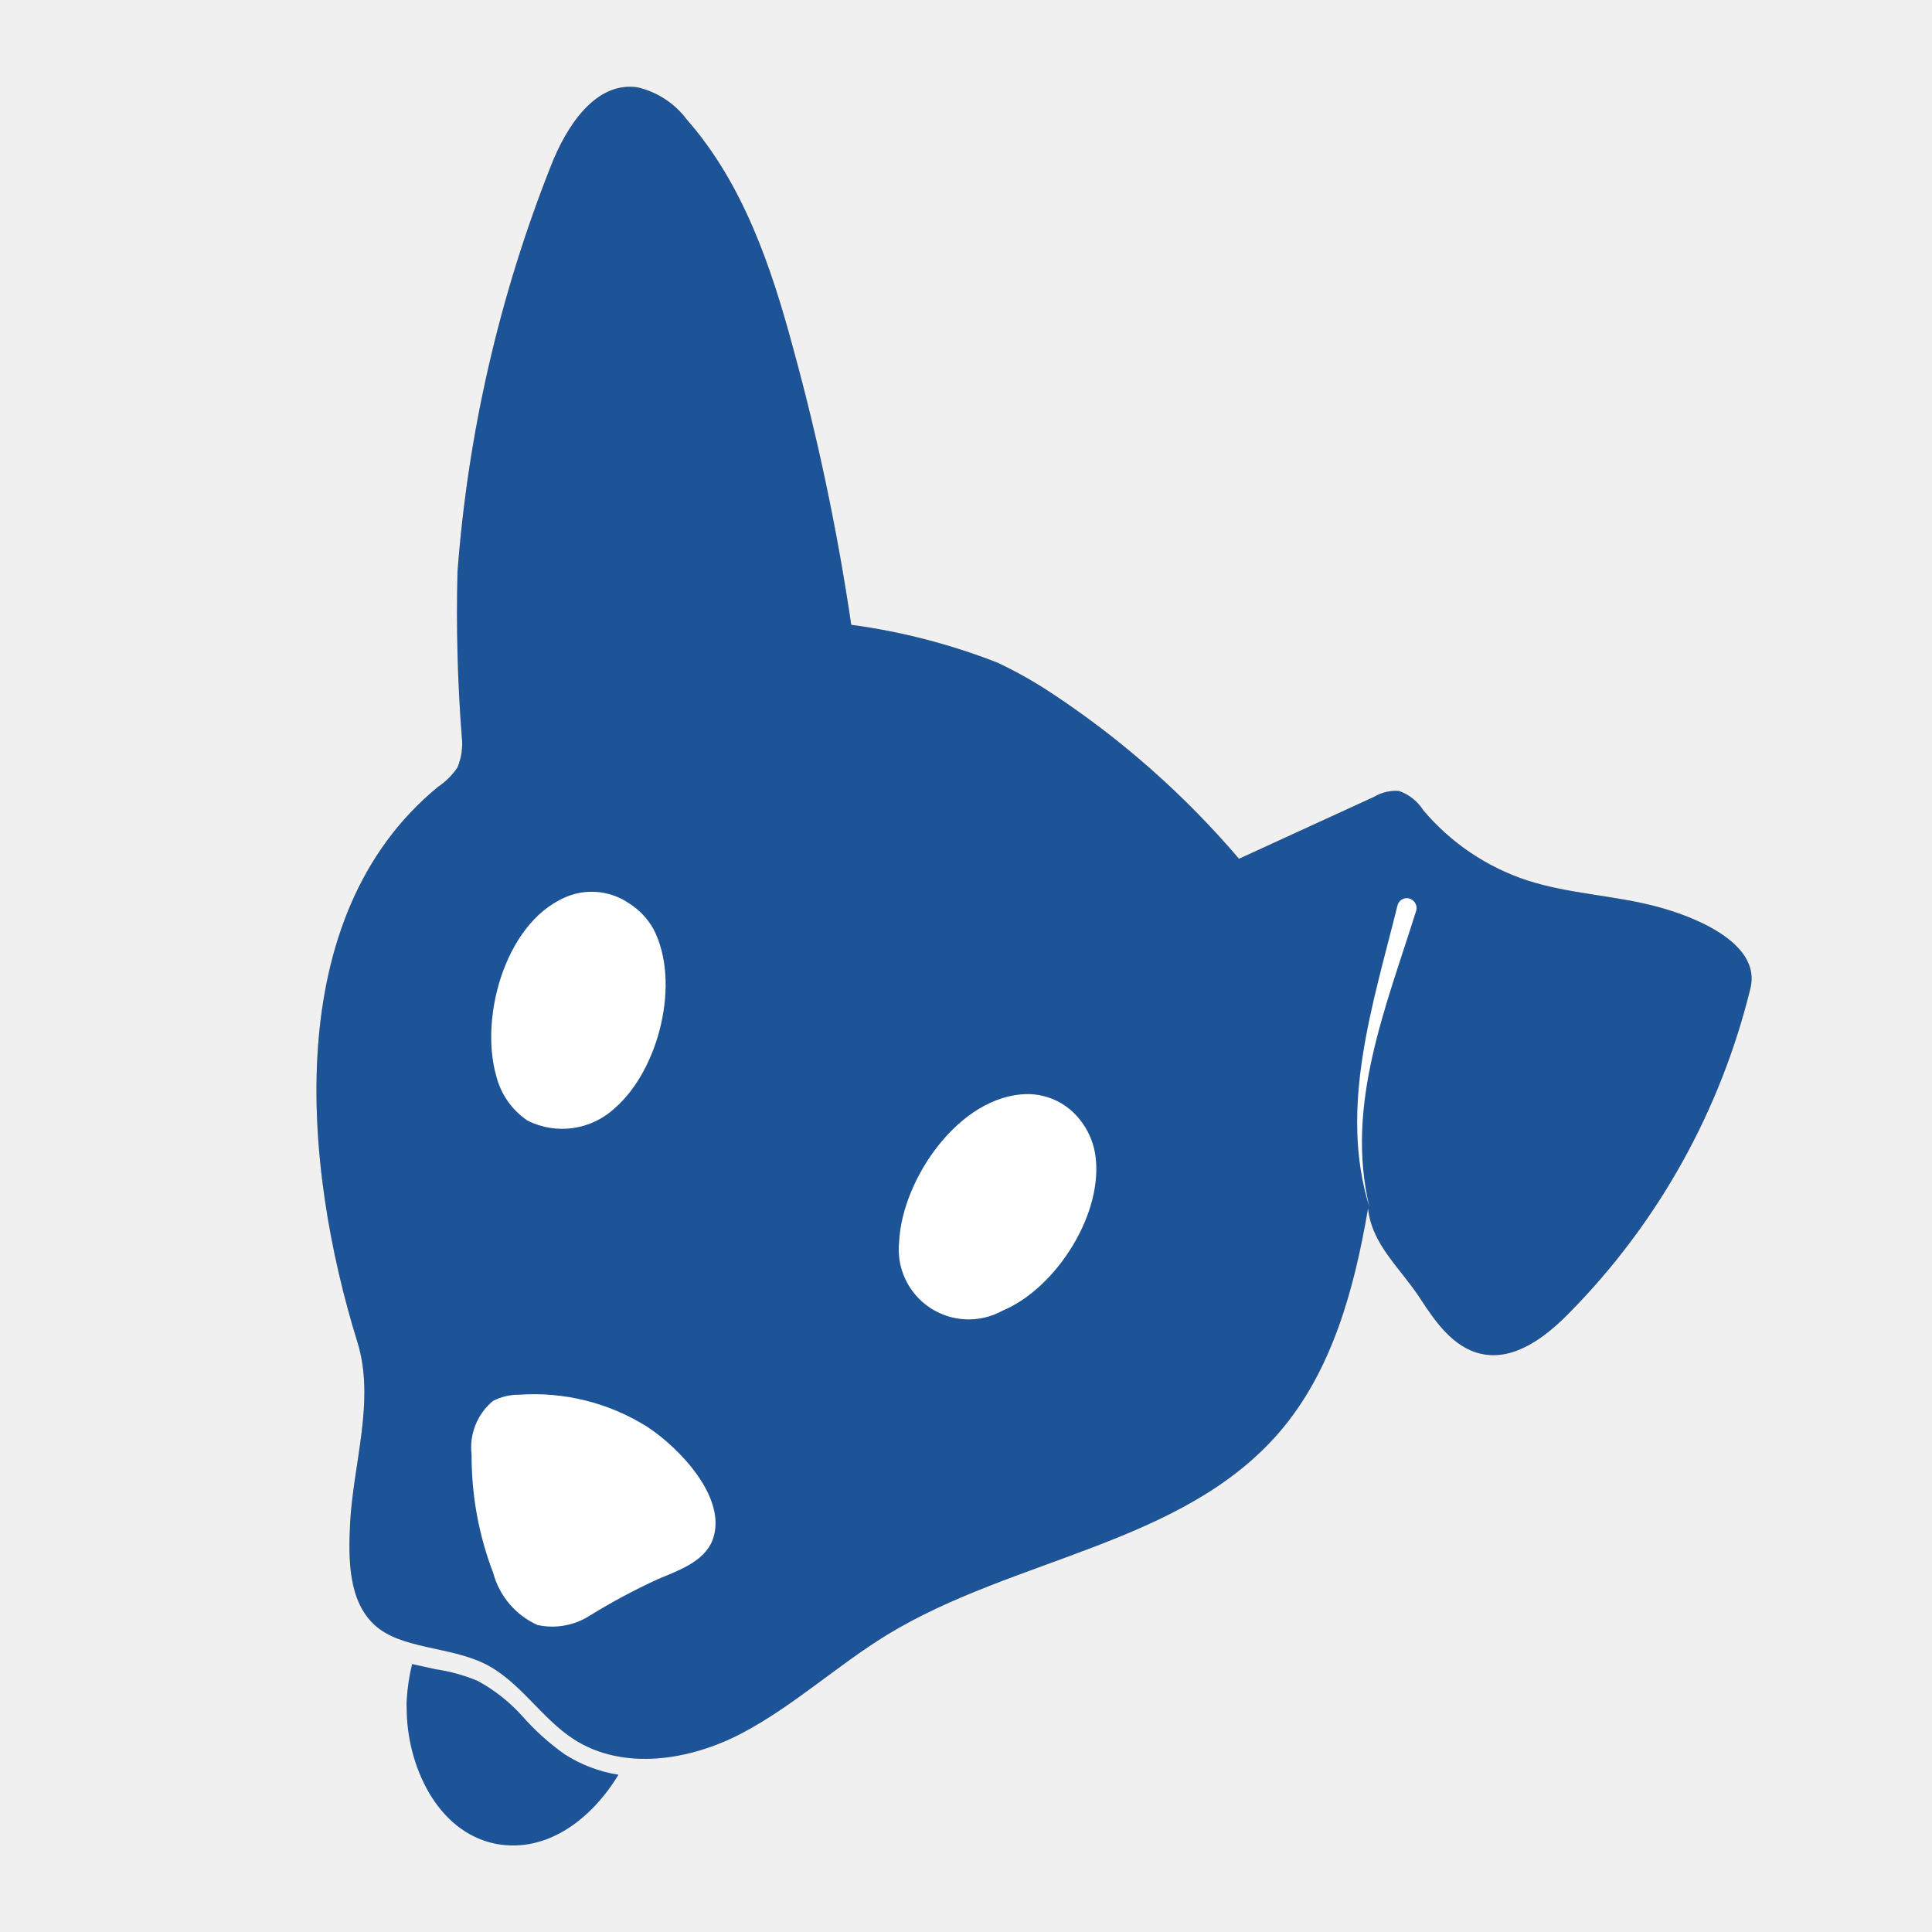
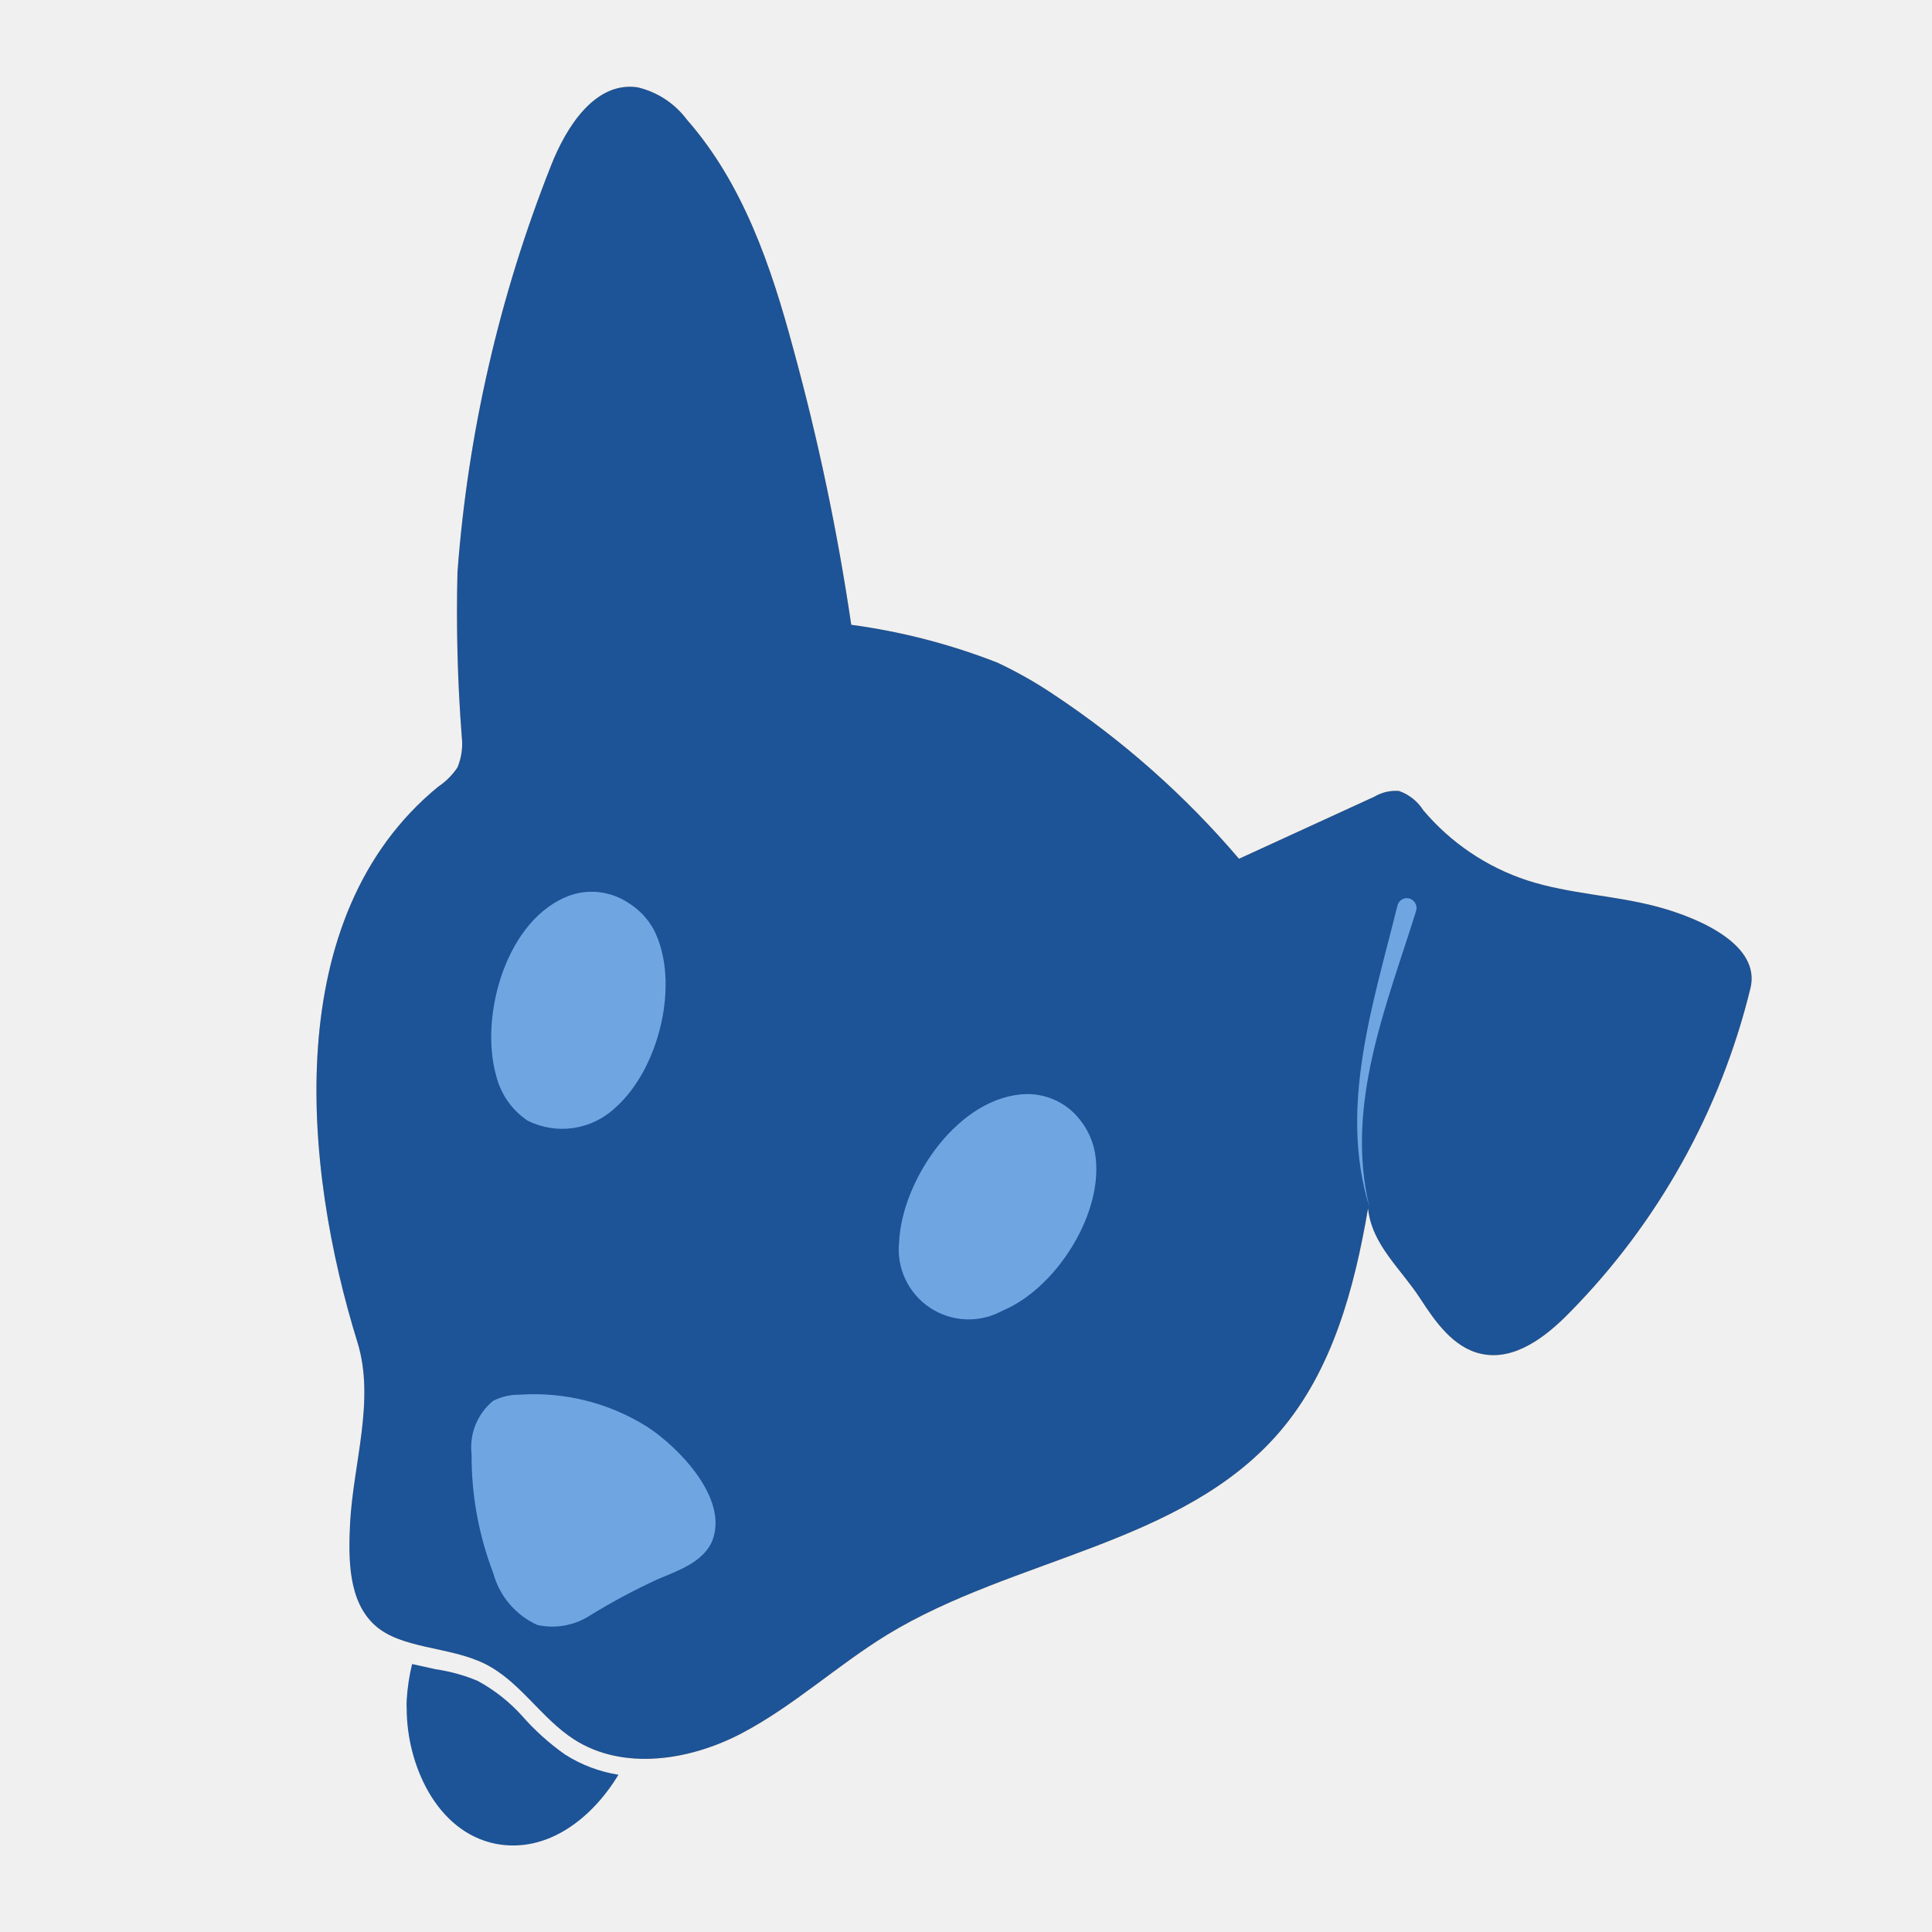
<svg xmlns="http://www.w3.org/2000/svg" width="100" height="100" viewBox="0 0 100 100">
  <g id="Layer_1" data-name="Layer 1">
    <path d="M44.06,32.34a120,120,0,0,0-3-14.29C39.92,13.8,38.46,9.5,35.55,6.19A4.45,4.45,0,0,0,33,4.52c-2.17-.32-3.68,2-4.49,4.08a71.61,71.61,0,0,0-4.83,21,83.58,83.58,0,0,0,.22,8.52,3.19,3.19,0,0,1-.22,1.6,3.59,3.59,0,0,1-1,1c-8.2,6.72-7,19.65-4.18,28.75.93,3-.22,6.28-.38,9.39-.09,1.86-.09,4,1.27,5.25s3.86,1.1,5.69,2,2.92,2.82,4.63,3.92c2.55,1.64,6,1.09,8.67-.31s4.94-3.51,7.53-5.1c6.55-4,15.28-4.66,20.3-10.48,2.75-3.19,3.89-7.44,4.6-11.6.19,1.88,1.67,3.09,2.7,4.67.79,1.22,1.72,2.54,3.14,2.86,1.73.39,3.36-.87,4.6-2.14A36.11,36.11,0,0,0,90.6,51.16c.55-2.23-2.57-3.62-4.79-4.22s-4.57-.66-6.76-1.37a11.89,11.89,0,0,1-5.38-3.63,2.45,2.45,0,0,0-1.26-1,2.17,2.17,0,0,0-1.28.3l-7,3.21a45.94,45.94,0,0,0-9.62-8.52,22,22,0,0,0-2.88-1.63A32.71,32.71,0,0,0,44.06,32.34Z" fill="#eac081" />
    <path d="M29.24,90.81a12.66,12.66,0,0,1-2.22-2A8.63,8.63,0,0,0,24.72,87a9,9,0,0,0-2.17-.6l-1.22-.27A10.4,10.4,0,0,0,21.05,88a3.4,3.4,0,0,0,0,.44c0,2.85,1.52,6.39,4.63,7,2.69.5,5-1.37,6.33-3.58A7.25,7.25,0,0,1,29.24,90.81Z" fill="#1d5397" />
    <path d="M44.06,32.34a120,120,0,0,0-3-14.29C39.92,13.8,38.46,9.5,35.55,6.19A4.45,4.45,0,0,0,33,4.52c-2.17-.32-3.68,2-4.49,4.08a71.61,71.61,0,0,0-4.83,21,83.58,83.58,0,0,0,.22,8.52,3.19,3.19,0,0,1-.22,1.6,3.59,3.59,0,0,1-1,1c-8.2,6.72-7,19.65-4.18,28.75.93,3-.22,6.28-.38,9.39-.09,1.86-.09,4,1.27,5.25s3.86,1.1,5.69,2,2.92,2.82,4.63,3.92c2.55,1.64,6,1.09,8.67-.31s4.94-3.51,7.53-5.1c6.55-4,15.28-4.66,20.3-10.48,2.75-3.19,3.89-7.44,4.6-11.6.19,1.88,1.67,3.09,2.7,4.67.79,1.22,1.72,2.54,3.14,2.86,1.73.39,3.36-.87,4.6-2.14A36.11,36.11,0,0,0,90.6,51.16c.55-2.23-2.57-3.62-4.79-4.22s-4.57-.66-6.76-1.37a11.89,11.89,0,0,1-5.38-3.63,2.45,2.45,0,0,0-1.26-1,2.17,2.17,0,0,0-1.28.3l-7,3.21a45.94,45.94,0,0,0-9.62-8.52,22,22,0,0,0-2.88-1.63A32.71,32.71,0,0,0,44.06,32.34Z" fill="#1d5397" />
-     <path d="M33.53,73.87a11,11,0,0,0-6.65-1.68,2.9,2.9,0,0,0-1.36.32,3.12,3.12,0,0,0-1.11,2.78,16.89,16.89,0,0,0,1.12,6.13,4.12,4.12,0,0,0,2.29,2.69,3.6,3.6,0,0,0,2.73-.5,32.39,32.39,0,0,1,3.54-1.89c1-.42,2.35-.88,2.79-2C37.7,77.53,35.11,74.91,33.53,73.87Z" fill="#fff" />
-     <path d="M32.55,46.75a3.43,3.43,0,0,0-3-.42c-3.33,1.16-4.75,6.24-3.87,9.34A3.94,3.94,0,0,0,27.3,58a4,4,0,0,0,4.53-.65c2.29-2,3.41-6.52,2-9.25A3.72,3.72,0,0,0,32.55,46.75Z" fill="#fff" />
-     <path d="M55.93,58a3.44,3.44,0,0,0-2.76-1.37c-3.52.05-6.48,4.42-6.63,7.64a3.62,3.62,0,0,0,5.35,3.57c2.79-1.16,5.3-5.1,4.79-8.15A3.81,3.81,0,0,0,55.93,58Z" fill="#fff" />
-     <path d="M70.88,62.48c-1.61-5.17.21-10.57,1.45-15.6a.5.5,0,0,1,.6-.38.52.52,0,0,1,.38.61c-1.56,5-3.7,10.06-2.43,15.37Z" fill="#fff" />
+     <path d="M33.53,73.87a11,11,0,0,0-6.65-1.68,2.9,2.9,0,0,0-1.36.32,3.12,3.12,0,0,0-1.11,2.78,16.89,16.89,0,0,0,1.12,6.13,4.12,4.12,0,0,0,2.29,2.69,3.6,3.6,0,0,0,2.73-.5,32.39,32.39,0,0,1,3.54-1.89c1-.42,2.35-.88,2.79-2C37.7,77.53,35.11,74.91,33.53,73.87Z" fill="#6fa6e2" />
+     <path d="M32.55,46.75a3.43,3.43,0,0,0-3-.42c-3.33,1.16-4.75,6.24-3.87,9.34A3.94,3.94,0,0,0,27.3,58a4,4,0,0,0,4.53-.65c2.29-2,3.41-6.52,2-9.25A3.72,3.72,0,0,0,32.55,46.75Z" fill="#6fa6e2" />
+     <path d="M55.93,58a3.44,3.44,0,0,0-2.76-1.37c-3.52.05-6.48,4.42-6.63,7.64a3.62,3.62,0,0,0,5.35,3.57c2.79-1.16,5.3-5.1,4.79-8.15A3.81,3.81,0,0,0,55.93,58Z" fill="#6fa6e2" />
+     <path d="M70.88,62.48c-1.61-5.17.21-10.57,1.45-15.6a.5.5,0,0,1,.6-.38.52.52,0,0,1,.38.61c-1.56,5-3.7,10.06-2.43,15.37Z" fill="#6fa6e2" />
  </g>
</svg>
